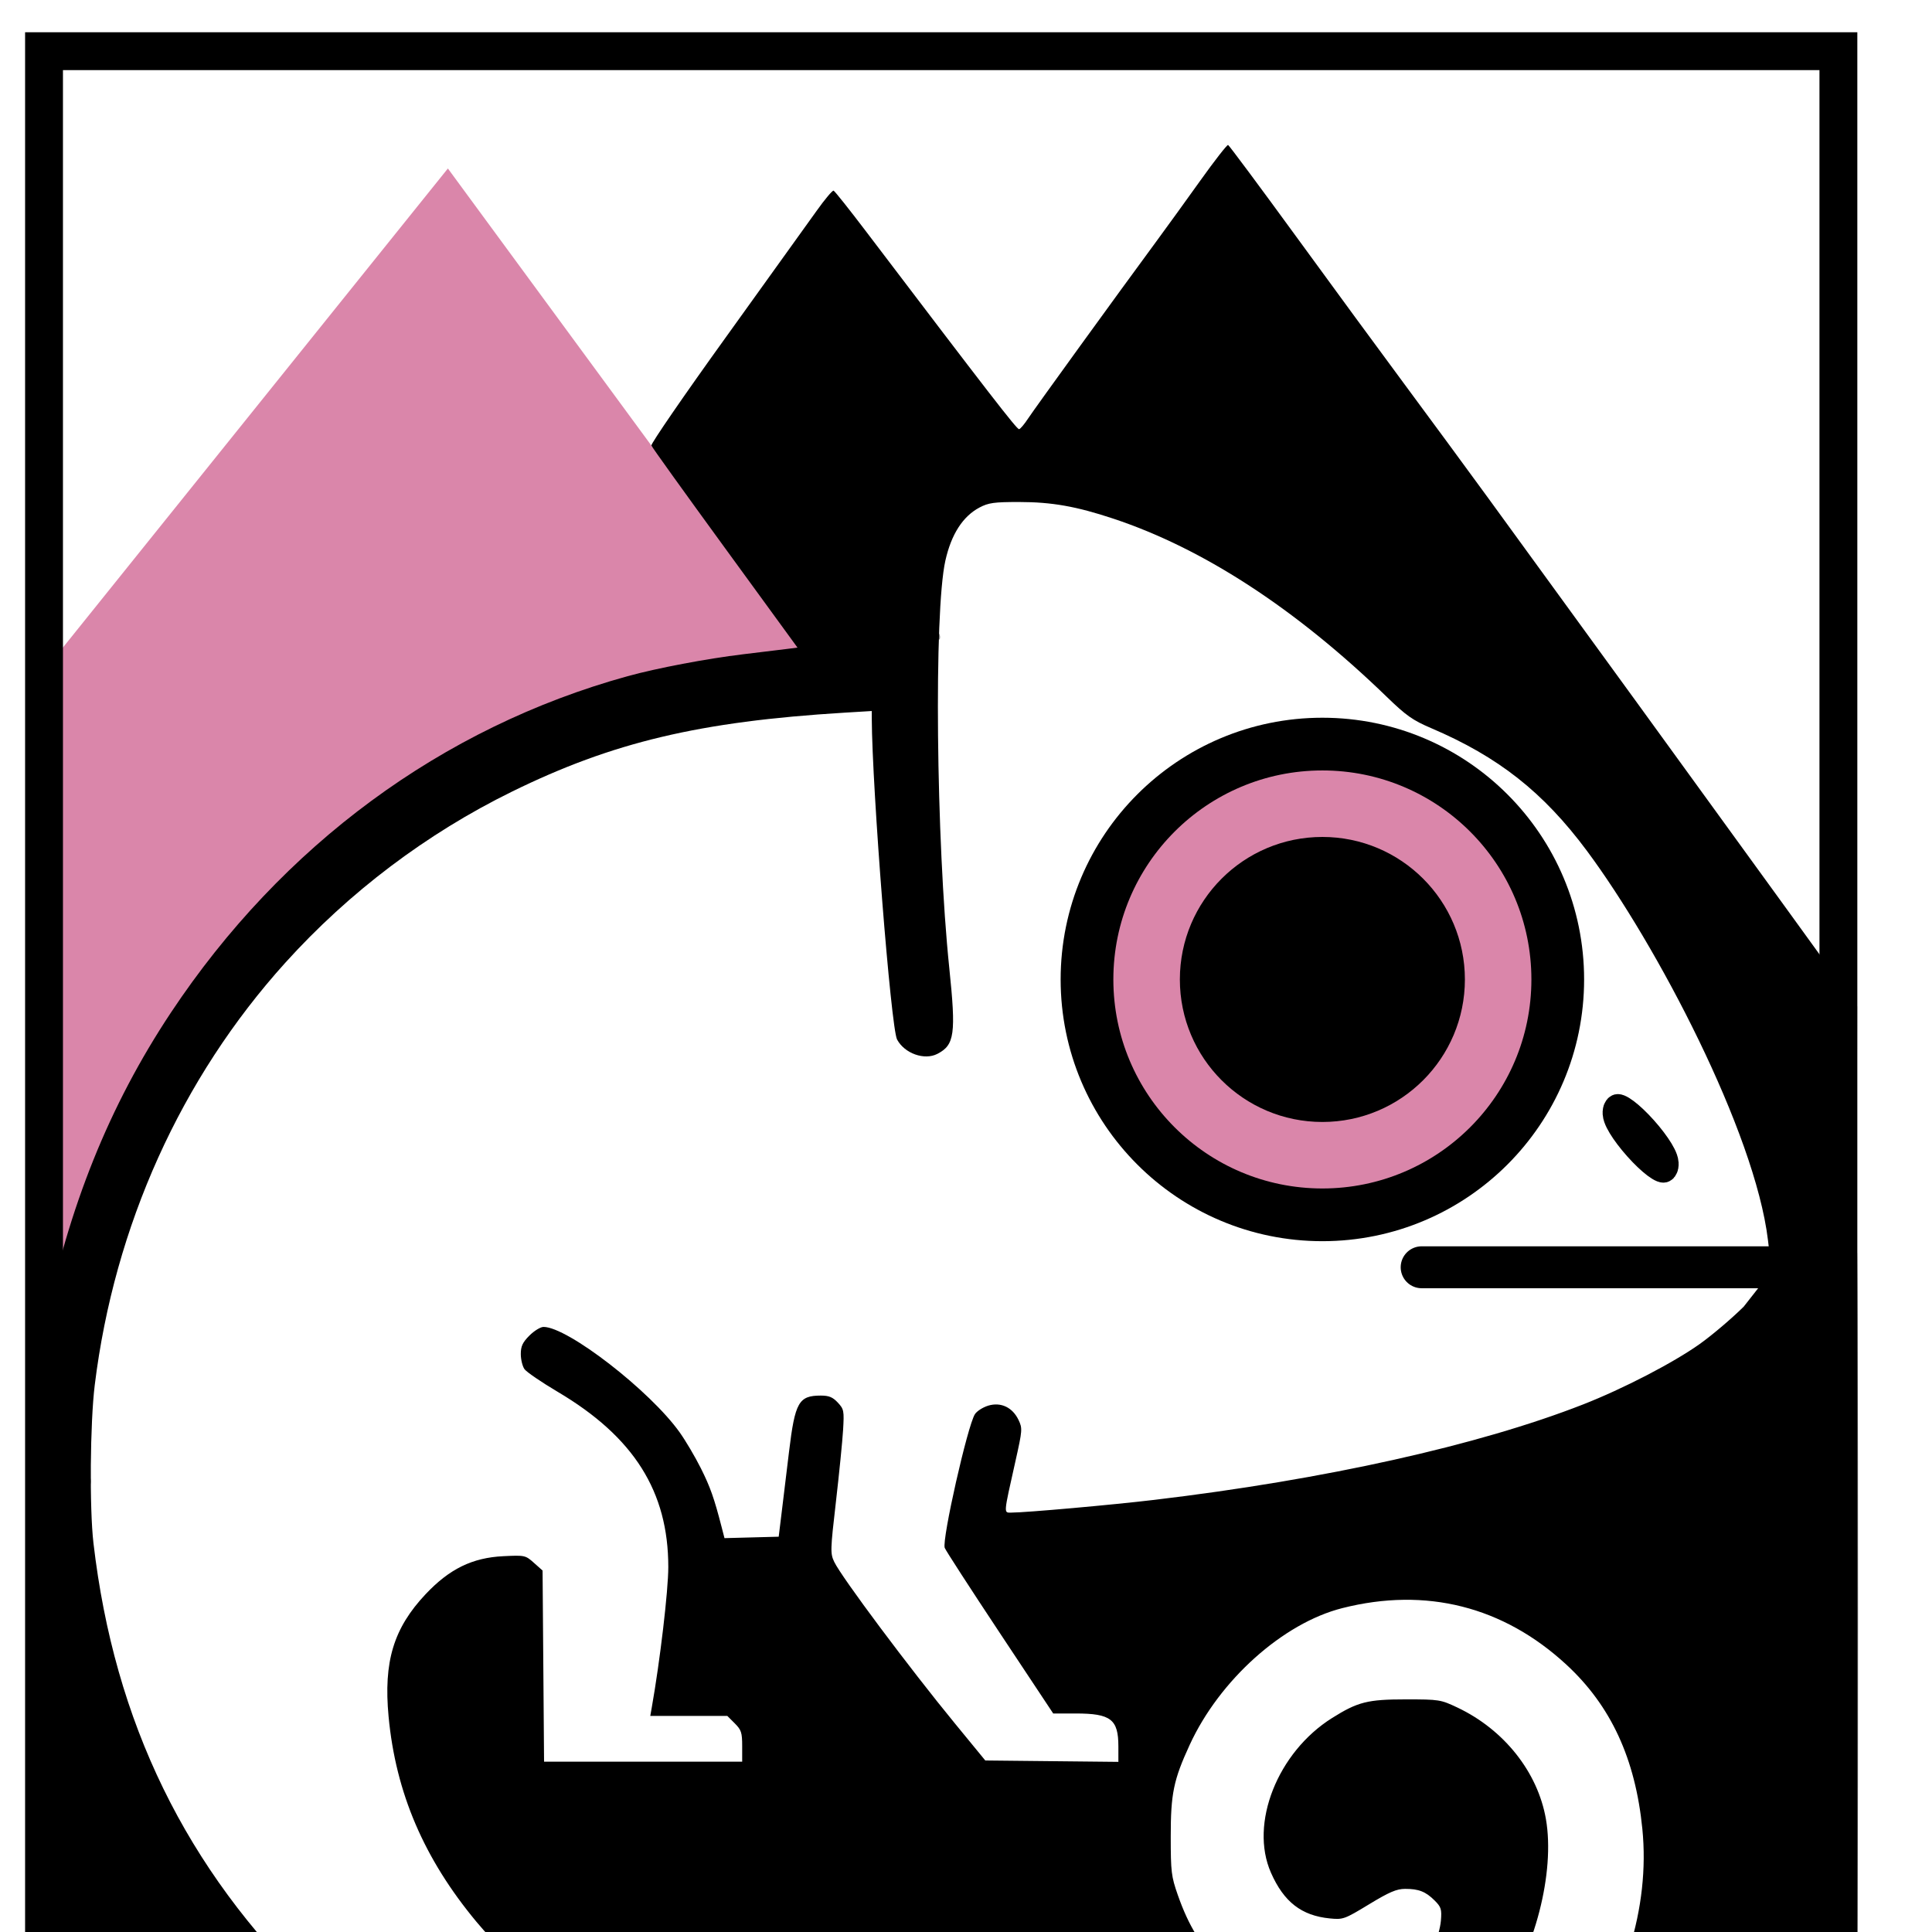
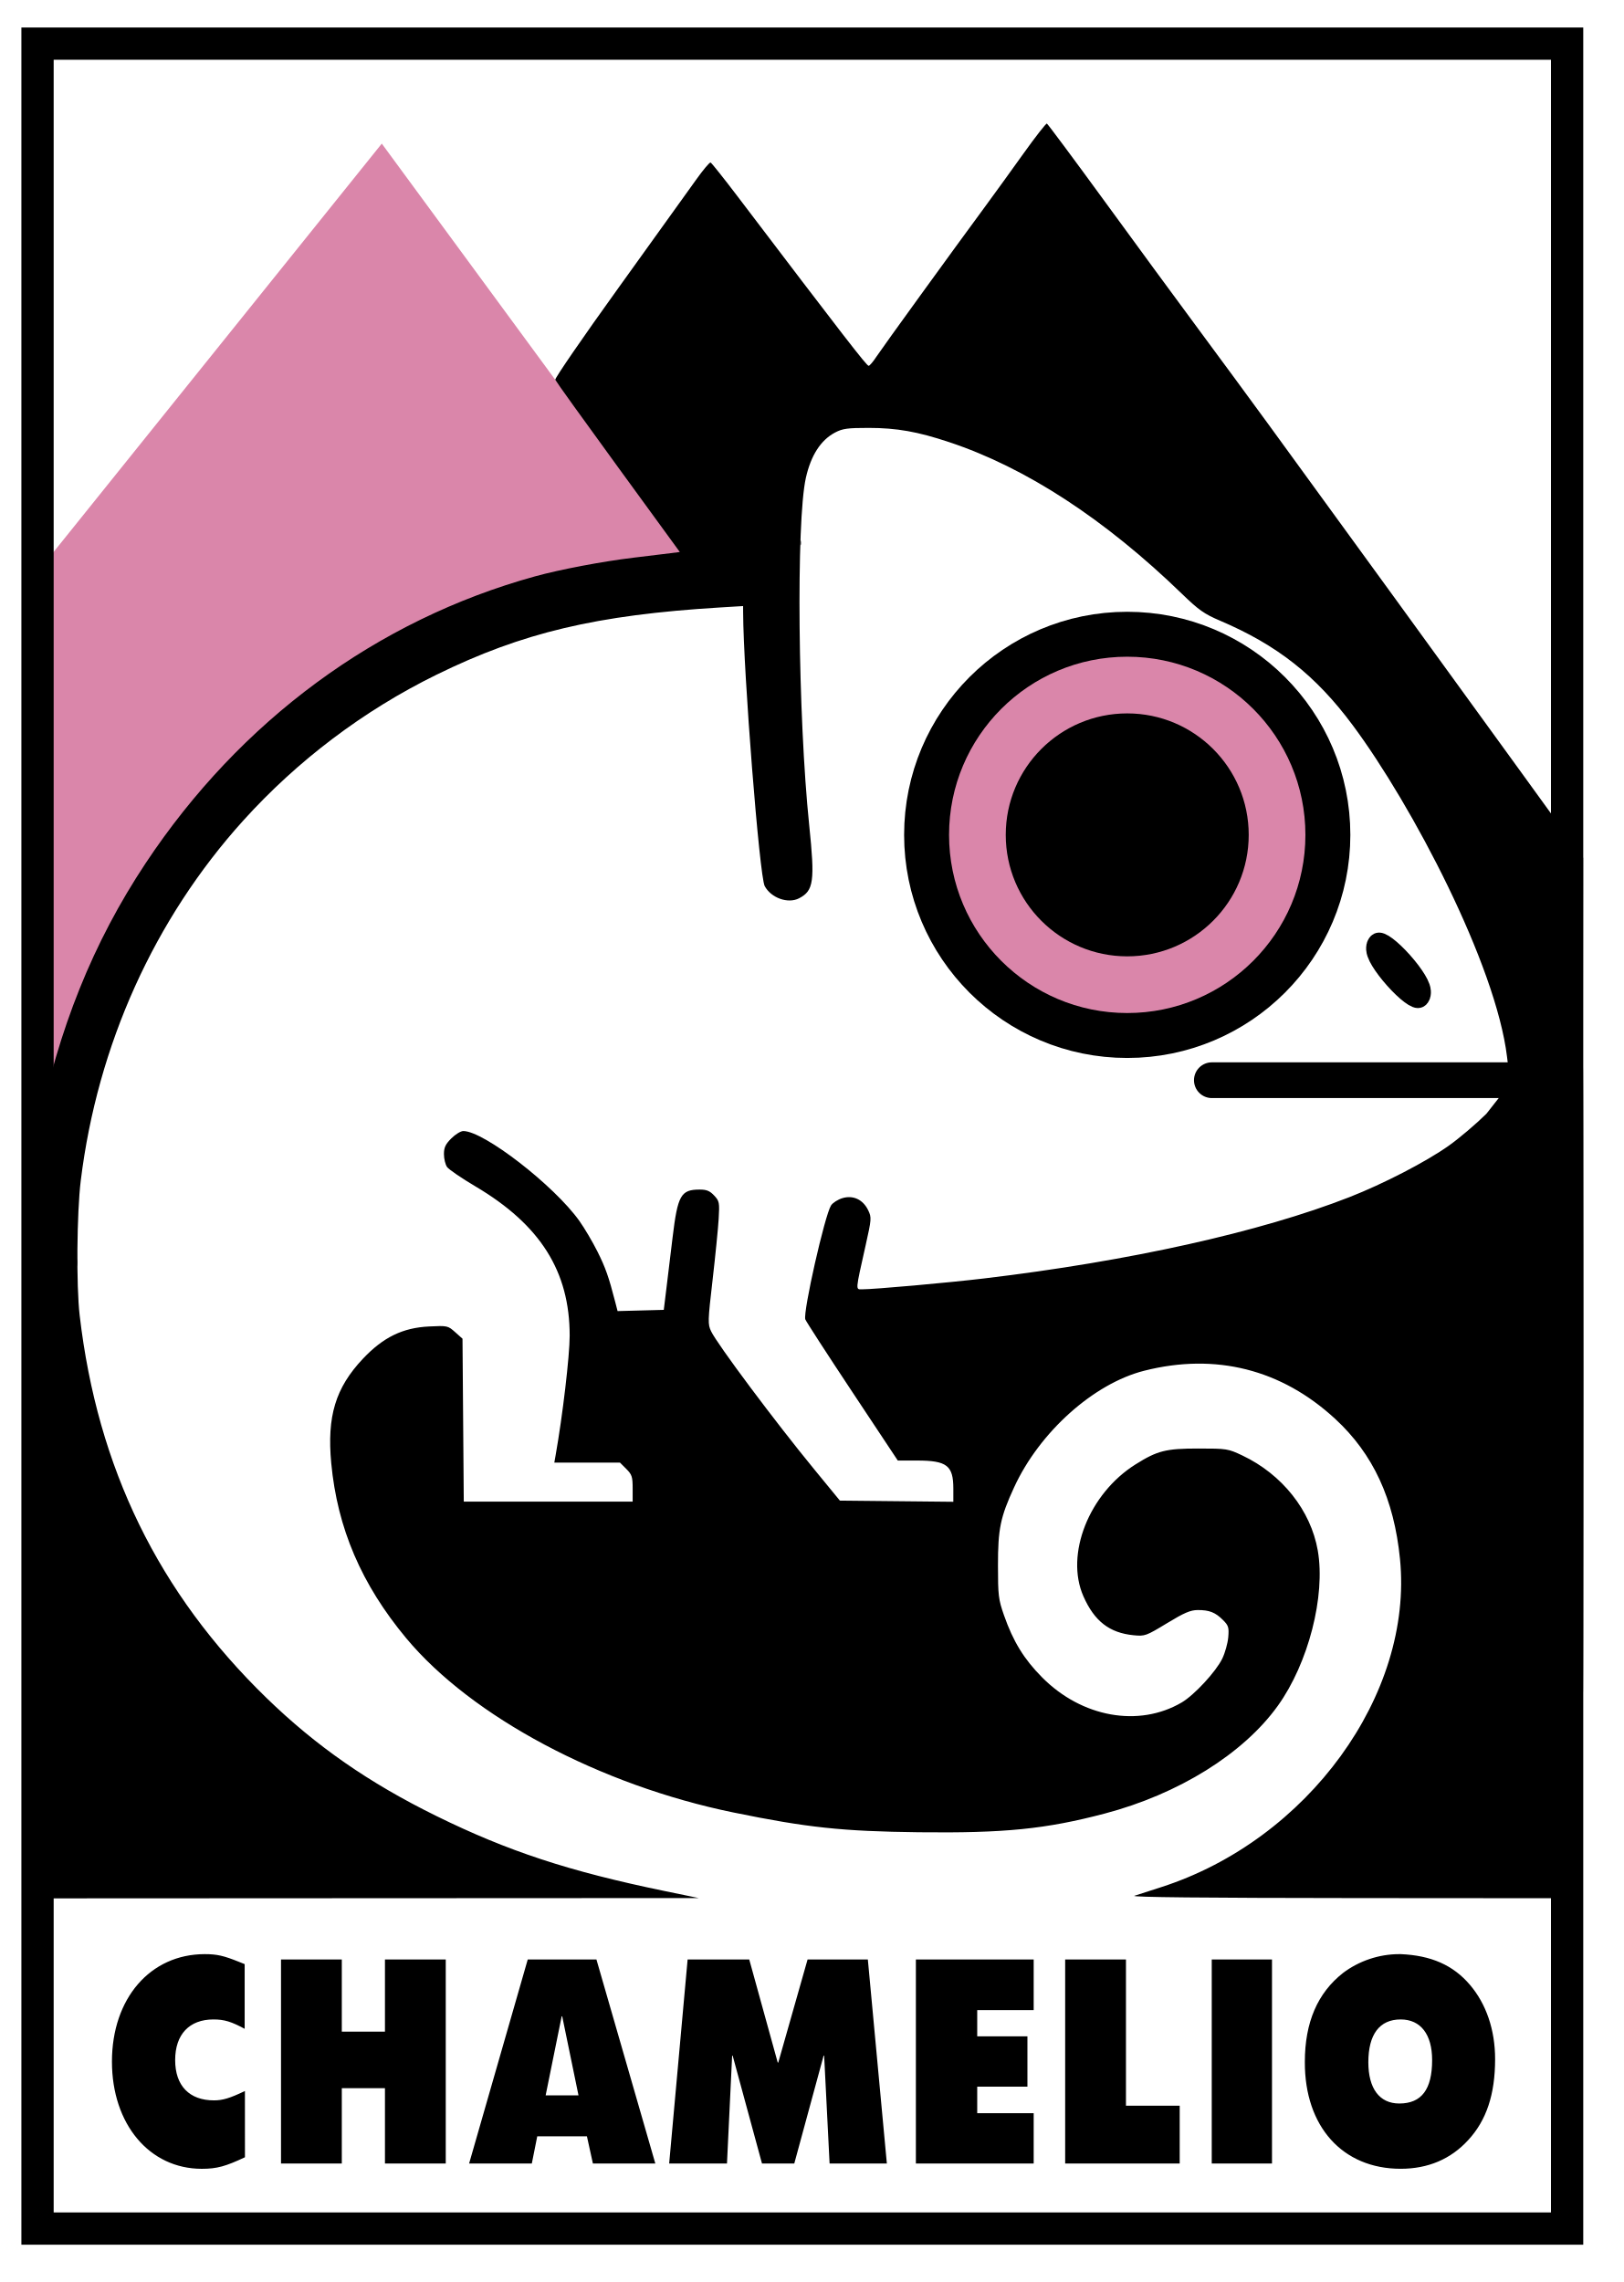
- <svg xmlns="http://www.w3.org/2000/svg" width="69mm" height="70mm" viewBox="80 132 69 70" version="1.1" id="svg1" xml:space="preserve">
+ <svg xmlns="http://www.w3.org/2000/svg" width="69mm" height="97mm" viewBox="80 132 69 97" version="1.1" id="svg1" xml:space="preserve">
  <defs id="defs1">
    <linearGradient id="swatch11">
      <stop style="stop-color:#000000;stop-opacity:1;" offset="0" id="stop11" />
    </linearGradient>
    <rect x="106.939" y="709.122" width="209.517" height="76" id="rect1" />
    <rect x="136.678" y="720.358" width="97.182" height="24.247" id="rect8" />
  </defs>
  <g id="layer1">
    <g id="g1" transform="translate(40.08698,10.30863)">
      <path style="font-size:17.155px;font-family:'Tw Cen MT Std';-inkscape-font-specification:'Tw Cen MT Std';text-align:center;text-anchor:middle;white-space:pre;stroke-width:0.722" d="m 50.323,210.573 c -0.635,0.305 -0.946,0.398 -1.315,0.398 -1.05,0 -1.65,-0.624 -1.65,-1.713 0,-1.089 0.6,-1.727 1.627,-1.727 0.461,0 0.761,0.093 1.327,0.398 v -2.749 l -0.231,-0.093 c -0.658,-0.266 -0.946,-0.332 -1.465,-0.332 -2.319,0 -3.945,1.886 -3.945,4.569 0,2.656 1.592,4.556 3.819,4.556 0.646,0 1.015,-0.106 1.834,-0.491 z m 1.534,-5.592 v 8.673 h 2.584 v -3.201 h 1.834 v 3.201 h 2.584 v -8.673 h -2.584 v 3.068 h -1.834 v -3.068 z m 11.929,2.417 h 0.023 l 0.692,3.36 h -1.396 z m -1.442,-2.417 -2.492,8.673 h 2.665 l 0.231,-1.156 h 2.111 l 0.254,1.156 h 2.653 l -2.503,-8.673 z m 11.894,0 -1.246,4.383 h -0.023 l -1.211,-4.383 H 69.139 l -0.784,8.673 h 2.457 l 0.219,-4.582 h 0.023 l 1.246,4.582 h 1.373 l 1.246,-4.582 h 0.023 l 0.231,4.582 h 2.434 l -0.808,-8.673 z m 4.603,0 v 8.673 h 5.007 v -2.138 h -2.4 v -1.129 h 2.134 v -2.138 h -2.134 v -1.116 h 2.4 v -2.152 z m 6.345,0 v 8.673 h 4.868 v -2.457 H 87.77 v -6.216 z m 6.23,0 v 8.673 h 2.561 v -8.673 z m 8.029,2.55 c 0.854,0 1.338,0.638 1.338,1.727 0,1.248 -0.45,1.846 -1.396,1.846 -0.842,0 -1.315,-0.638 -1.315,-1.753 0,-1.182 0.473,-1.82 1.373,-1.82 z m -0.011,-2.776 h -0.058 c -0.854,0 -1.707,0.292 -2.376,0.797 -1.084,0.85 -1.627,2.099 -1.627,3.785 -0.011,2.749 1.604,4.542 4.072,4.542 1.165,0 2.134,-0.412 2.873,-1.222 0.773,-0.837 1.142,-1.939 1.142,-3.44 0,-1.249 -0.381,-2.351 -1.073,-3.161 -0.715,-0.837 -1.65,-1.248 -2.953,-1.302 z" id="text8" aria-label="CHAMELIO" />
      <text xml:space="preserve" transform="matrix(0.2645833,0,0,0.2645833,-40.65286,-3.206266)" id="text1" style="font-style:normal;font-variant:normal;font-weight:normal;font-stretch:normal;font-size:18.667px;font-family:'National Park';-inkscape-font-specification:'National Park';text-align:center;white-space:pre;shape-inside:url(#rect1);display:inline;fill:#000000" />
      <path style="fill:#da86aa;fill-opacity:1;stroke:#da86aa;stroke-width:0.689;stroke-opacity:1;paint-order:markers stroke fill" d="m 56.128,128.361 7.12,9.694 5.557,7.081 -12.247,4.297 -10.655,10.997 -4.551,13.511 v -27.193 z" id="path14" />
      <path style="fill:#8c8c8c;fill-opacity:1;stroke-width:2.298" d="m 73.9,144.74 c 0.004,-0.107 0.026,-0.129 0.056,-0.056 0.027,0.066 0.023,0.146 -0.007,0.177 -0.031,0.031 -0.052,-0.024 -0.048,-0.121 z" id="path5" />
      <path style="fill:#606060;fill-opacity:1;stroke-width:2.298" d="m 107.197,180.357 c 0,-11.832 0.011,-16.672 0.024,-10.756 0.014,5.916 0.014,15.597 0,21.513 -0.014,5.916 -0.024,1.076 -0.024,-10.756 z m -64.059,-5.021 c 0.002,-0.152 0.023,-0.203 0.046,-0.114 0.023,0.09 0.022,0.214 -0.003,0.276 -0.025,0.062 -0.044,-0.011 -0.042,-0.163 z" id="path3" />
      <path style="fill:#000000;fill-opacity:1;stroke-width:2.298" d="m 40.938,196.26 0.018,-6.118 0.594,-0.631 c 0.327,-0.347 0.457,-9.364 0.612,-8.742 l 1.595,6.427 -0.495,-1.143 c -1.606,-3.711 -2.379,-7.352 -2.363,-11.131 0.007,-1.686 0.138,-2.786 0.608,-5.113 0.887,-4.393 2.362,-8.059 4.595,-11.424 4.025,-6.064 9.824,-10.337 16.55,-12.194 1.061,-0.293 2.866,-0.635 4.192,-0.795 0.659,-0.079 1.37,-0.166 1.58,-0.192 l 0.383,-0.049 -2.625,-3.604 c -1.444,-1.982 -2.645,-3.655 -2.669,-3.717 -0.024,-0.062 1.19,-1.828 2.698,-3.923 1.508,-2.096 2.986,-4.154 3.285,-4.575 0.299,-0.421 0.578,-0.752 0.619,-0.737 0.042,0.016 0.563,0.671 1.159,1.456 4.473,5.892 5.473,7.186 5.56,7.186 0.041,0 0.191,-0.176 0.332,-0.392 0.238,-0.362 3.236,-4.502 4.674,-6.455 0.343,-0.465 1.045,-1.437 1.562,-2.16 0.516,-0.723 0.969,-1.303 1.006,-1.29 0.037,0.014 1.139,1.496 2.45,3.295 1.31,1.799 3.104,4.245 3.987,5.436 0.882,1.191 2.224,3.015 2.981,4.054 2.506,3.438 8.099,11.139 10.756,14.809 l 2.617,3.615 -0.023,22.113 -0.023,22.113 -9.65,-0.007 c -6.422,-0.005 -9.558,-0.037 -9.374,-0.097 0.152,-0.049 0.67,-0.217 1.152,-0.372 6.217,-2.006 10.71,-8.188 10.136,-13.947 -0.253,-2.545 -1.14,-4.462 -2.751,-5.95 -2.287,-2.112 -5.089,-2.819 -8.122,-2.049 -2.149,0.545 -4.447,2.605 -5.527,4.953 -0.586,1.273 -0.688,1.769 -0.687,3.328 3.97e-4,1.273 0.02,1.439 0.256,2.113 0.39,1.115 0.851,1.866 1.622,2.642 1.688,1.699 4.106,2.134 5.93,1.065 0.534,-0.313 1.458,-1.312 1.726,-1.865 0.118,-0.244 0.232,-0.654 0.254,-0.91 0.034,-0.416 0.011,-0.495 -0.224,-0.73 -0.326,-0.326 -0.58,-0.426 -1.075,-0.424 -0.307,0.001 -0.573,0.115 -1.307,0.561 -0.889,0.54 -0.939,0.557 -1.416,0.51 -1.029,-0.101 -1.668,-0.597 -2.135,-1.657 -0.784,-1.778 0.237,-4.363 2.215,-5.605 0.931,-0.585 1.288,-0.675 2.672,-0.675 1.209,0 1.261,0.009 1.867,0.295 1.691,0.801 2.911,2.338 3.208,4.041 0.336,1.929 -0.401,4.793 -1.698,6.599 -1.466,2.042 -4.213,3.752 -7.359,4.582 -2.504,0.66 -4.263,0.837 -7.902,0.794 -3.252,-0.039 -4.738,-0.197 -7.877,-0.84 -5.666,-1.16 -11.131,-4.072 -13.91,-7.41 -1.901,-2.284 -2.926,-4.676 -3.185,-7.438 -0.187,-1.991 0.18,-3.202 1.344,-4.437 0.864,-0.916 1.692,-1.32 2.816,-1.374 0.776,-0.038 0.799,-0.033 1.106,0.241 l 0.313,0.279 0.027,3.463 0.027,3.463 h 3.589 3.589 v -0.56 c 0,-0.496 -0.031,-0.591 -0.269,-0.829 l -0.269,-0.269 H 64.866 63.473 l 0.053,-0.299 c 0.3,-1.689 0.6,-4.239 0.6,-5.098 0,-2.735 -1.247,-4.711 -4.002,-6.343 -0.593,-0.351 -1.138,-0.723 -1.21,-0.827 -0.072,-0.103 -0.132,-0.349 -0.132,-0.545 0,-0.283 0.065,-0.422 0.313,-0.67 0.172,-0.172 0.402,-0.313 0.51,-0.313 0.874,0 3.864,2.316 4.935,3.823 0.216,0.304 0.56,0.887 0.765,1.296 0.343,0.686 0.483,1.082 0.755,2.139 l 0.102,0.395 0.982,-0.026 0.982,-0.026 0.107,-0.875 c 0.059,-0.481 0.179,-1.476 0.268,-2.211 0.216,-1.788 0.351,-2.027 1.151,-2.027 0.295,0 0.431,0.056 0.615,0.253 0.222,0.238 0.233,0.297 0.192,0.99 -0.024,0.405 -0.141,1.575 -0.259,2.599 -0.204,1.762 -0.207,1.879 -0.061,2.185 0.262,0.55 2.721,3.842 4.376,5.858 l 1.096,1.336 2.411,0.025 2.411,0.025 v -0.56 c 0,-0.981 -0.274,-1.193 -1.544,-1.193 h -0.817 l -1.94,-2.925 c -1.067,-1.609 -1.963,-2.993 -1.991,-3.076 -0.104,-0.305 0.827,-4.427 1.094,-4.843 0.072,-0.112 0.29,-0.251 0.484,-0.31 0.457,-0.137 0.878,0.062 1.096,0.518 0.146,0.306 0.141,0.368 -0.111,1.493 -0.439,1.96 -0.431,1.865 -0.149,1.865 0.513,0 3.656,-0.28 5.182,-0.462 6.177,-0.735 11.736,-1.972 15.53,-3.456 1.449,-0.567 3.268,-1.508 4.226,-2.189 0.444,-0.315 1.162,-0.925 1.597,-1.356 l 0.704,-0.897 0.264,-0.768 -0.091,-0.753 c -0.474,-3.914 -4.027,-10.692 -6.559,-14.097 -1.58,-2.124 -3.208,-3.407 -5.643,-4.445 -0.668,-0.285 -0.905,-0.452 -1.612,-1.137 -3.289,-3.185 -6.639,-5.369 -9.9,-6.452 -1.341,-0.446 -2.229,-0.603 -3.413,-0.604 -0.908,-7.4e-4 -1.113,0.028 -1.436,0.198 -0.606,0.32 -1.025,0.97 -1.239,1.925 -0.418,1.863 -0.338,10.132 0.142,14.766 0.247,2.387 0.192,2.783 -0.432,3.106 -0.469,0.243 -1.189,-0.014 -1.46,-0.52 -0.222,-0.416 -0.905,-9.072 -0.917,-11.638 l -0.001,-0.264 -0.99,0.06 c -5.243,0.32 -8.395,1.068 -12.046,2.861 -3.089,1.517 -5.898,3.638 -8.212,6.2 -3.779,4.185 -6.193,9.535 -6.903,15.298 -0.169,1.37 -0.194,4.468 -0.047,5.729 0.758,6.497 3.347,11.8 7.941,16.264 2.107,2.047 4.352,3.608 7.221,5.019 3.043,1.497 5.638,2.35 9.674,3.183 l 1.474,0.304 -14.344,0.007 -14.344,0.007 z" id="path1" />
      <circle style="fill:#da86aa;fill-opacity:1;stroke:#000000;stroke-width:3.82;stroke-dasharray:none;stroke-opacity:1;paint-order:markers stroke fill" id="path11" cx="-87.824" cy="-157.179" transform="scale(-1)" r="7.573" />
      <circle style="fill:#000000;stroke:#000000;stroke-width:0.815;stroke-opacity:1" id="path10" cx="157.179" cy="-87.824" transform="rotate(90)" r="4.756" />
      <ellipse style="fill:#000000;fill-opacity:1;stroke:#000000;stroke-width:1.11;stroke-dasharray:none;stroke-opacity:1;paint-order:markers stroke fill" id="path12" cy="34.993" cx="180.658" transform="matrix(0.6654731,0.7464218,-0.5963552,0.8027206,0,0)" ry="0.258" rx="1.305" />
      <path style="fill:#000000;fill-opacity:1;stroke:#000000;stroke-width:1.519;stroke-linecap:round;stroke-dasharray:none;stroke-opacity:1;paint-order:markers stroke fill" d="M 104.36,167.607 H 91.421" id="path13" />
      <rect style="fill:#000000;fill-opacity:0;stroke:#000000;stroke-width:1.372;stroke-linecap:round;stroke-dasharray:none;stroke-opacity:1;paint-order:markers stroke fill" id="rect2" width="65.012" height="92.875" x="41.508" y="123.546" />
    </g>
  </g>
</svg>
